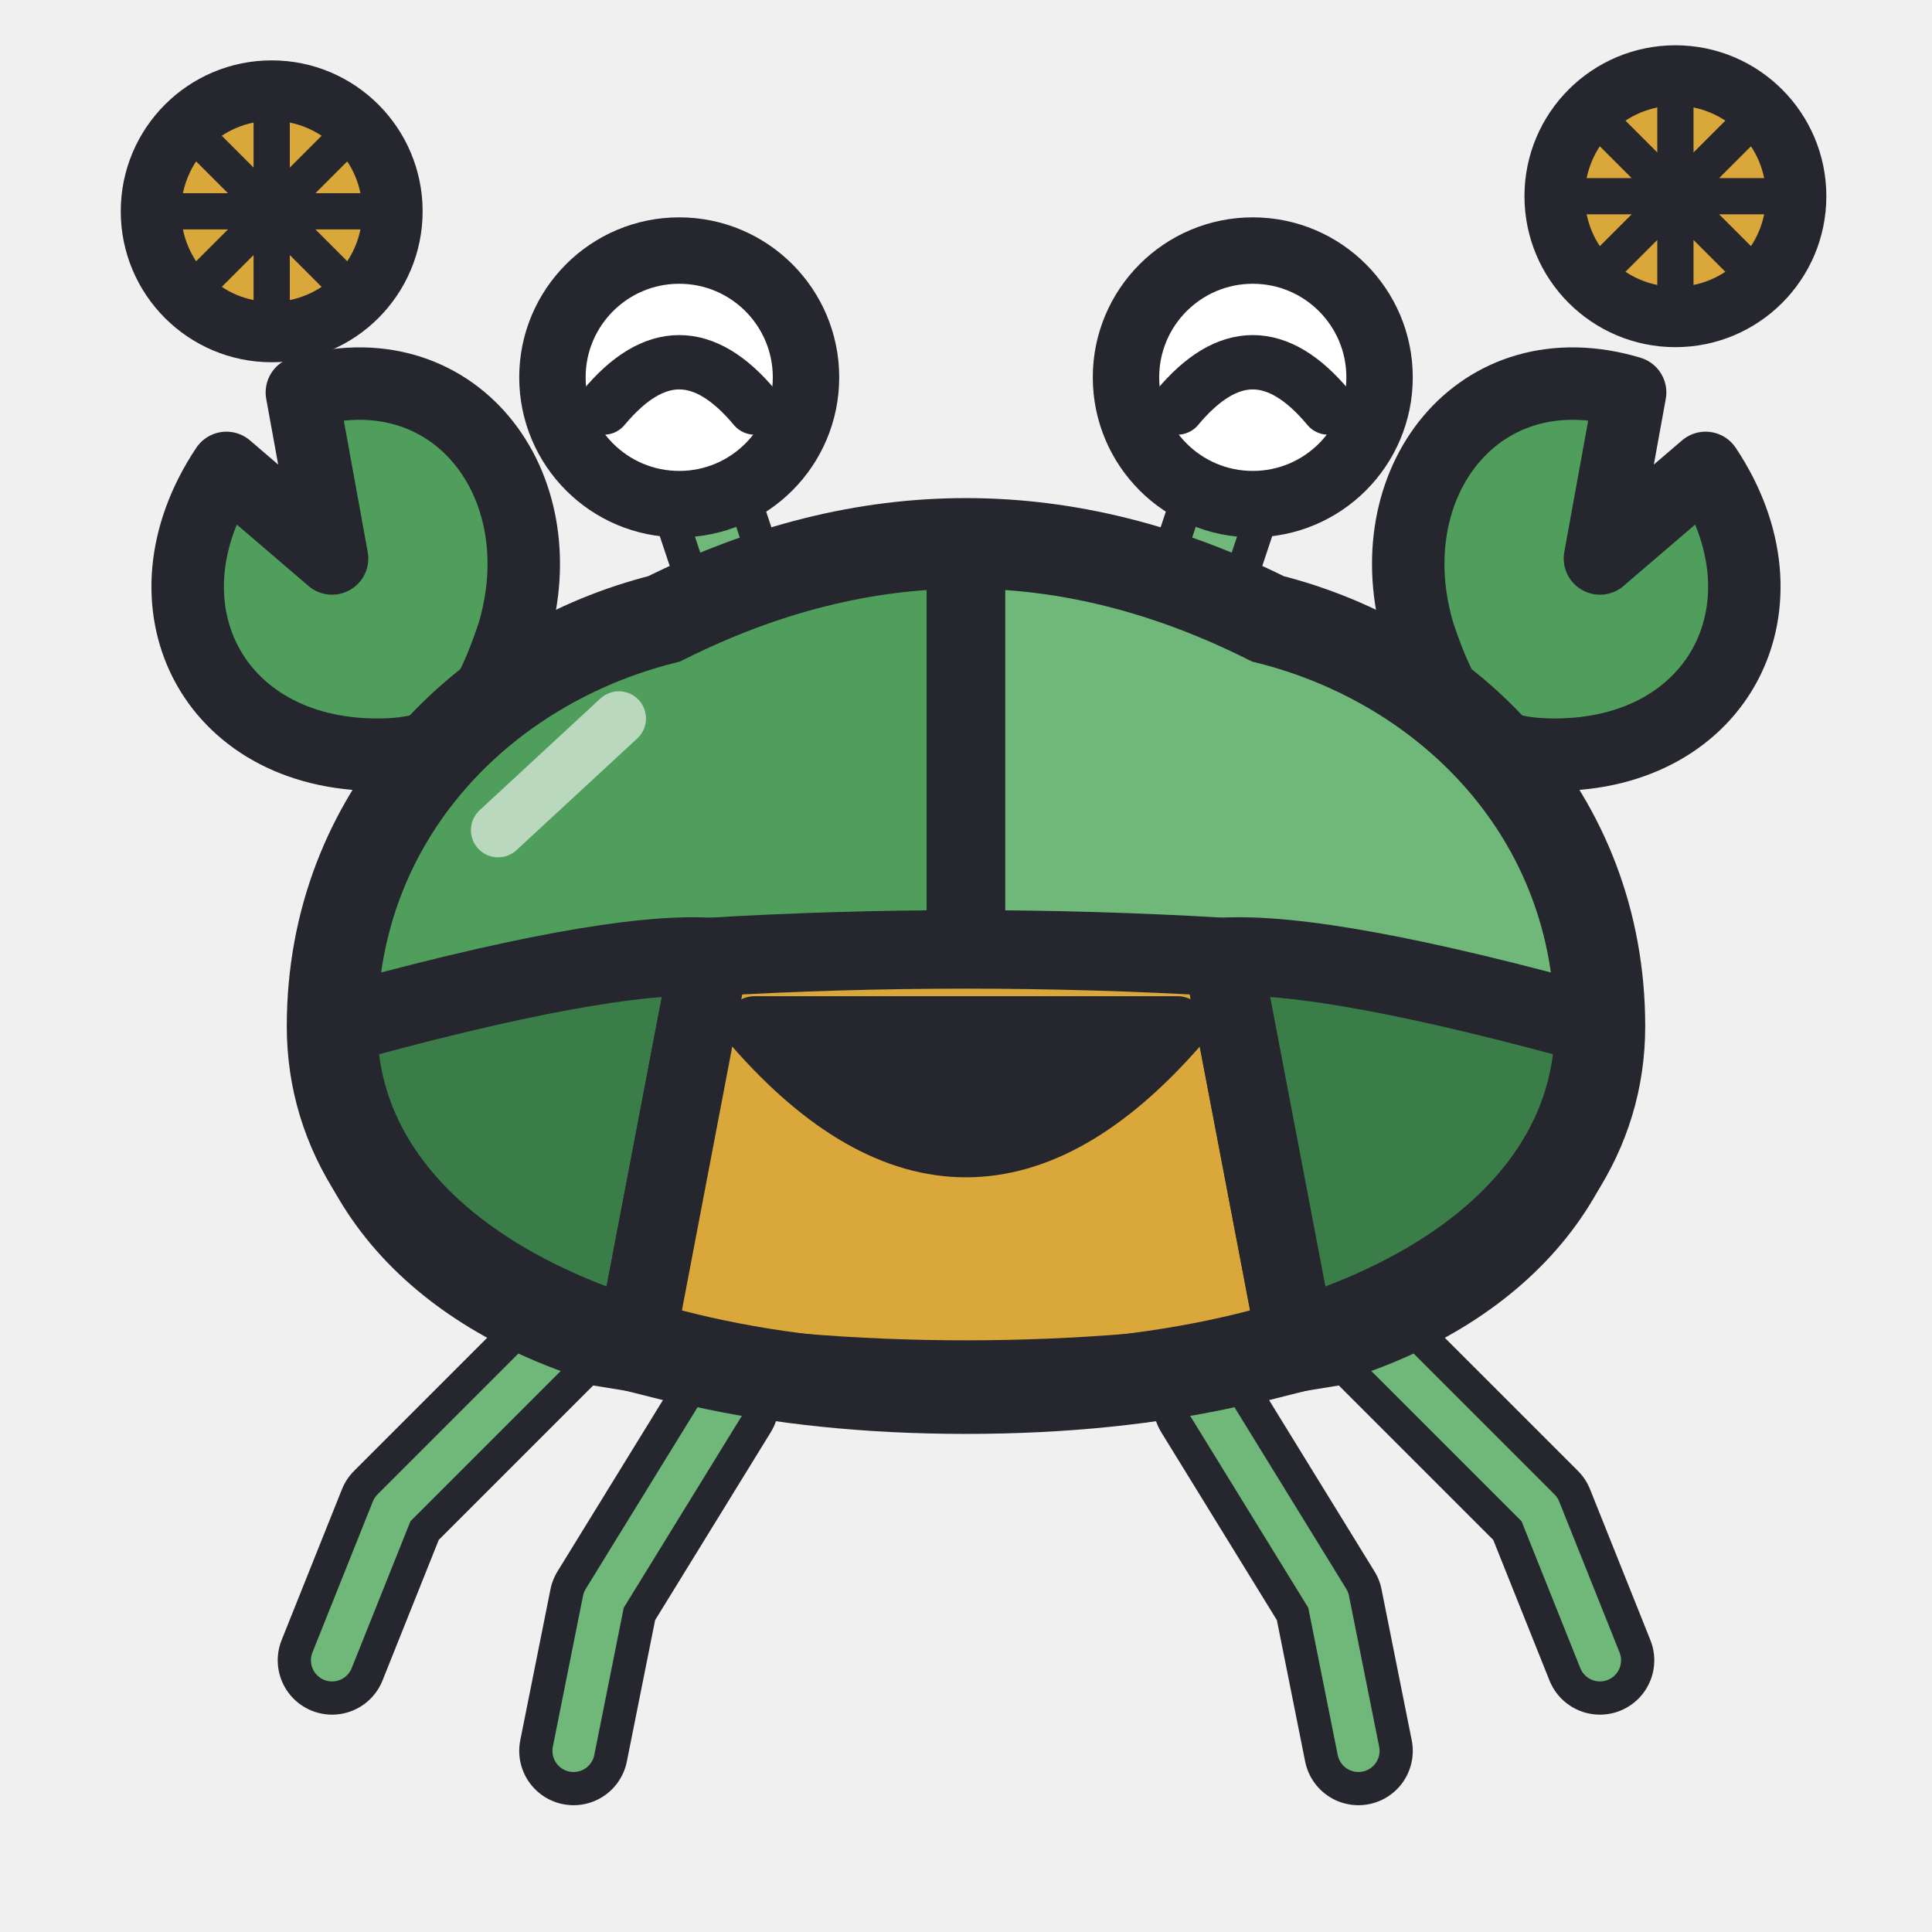
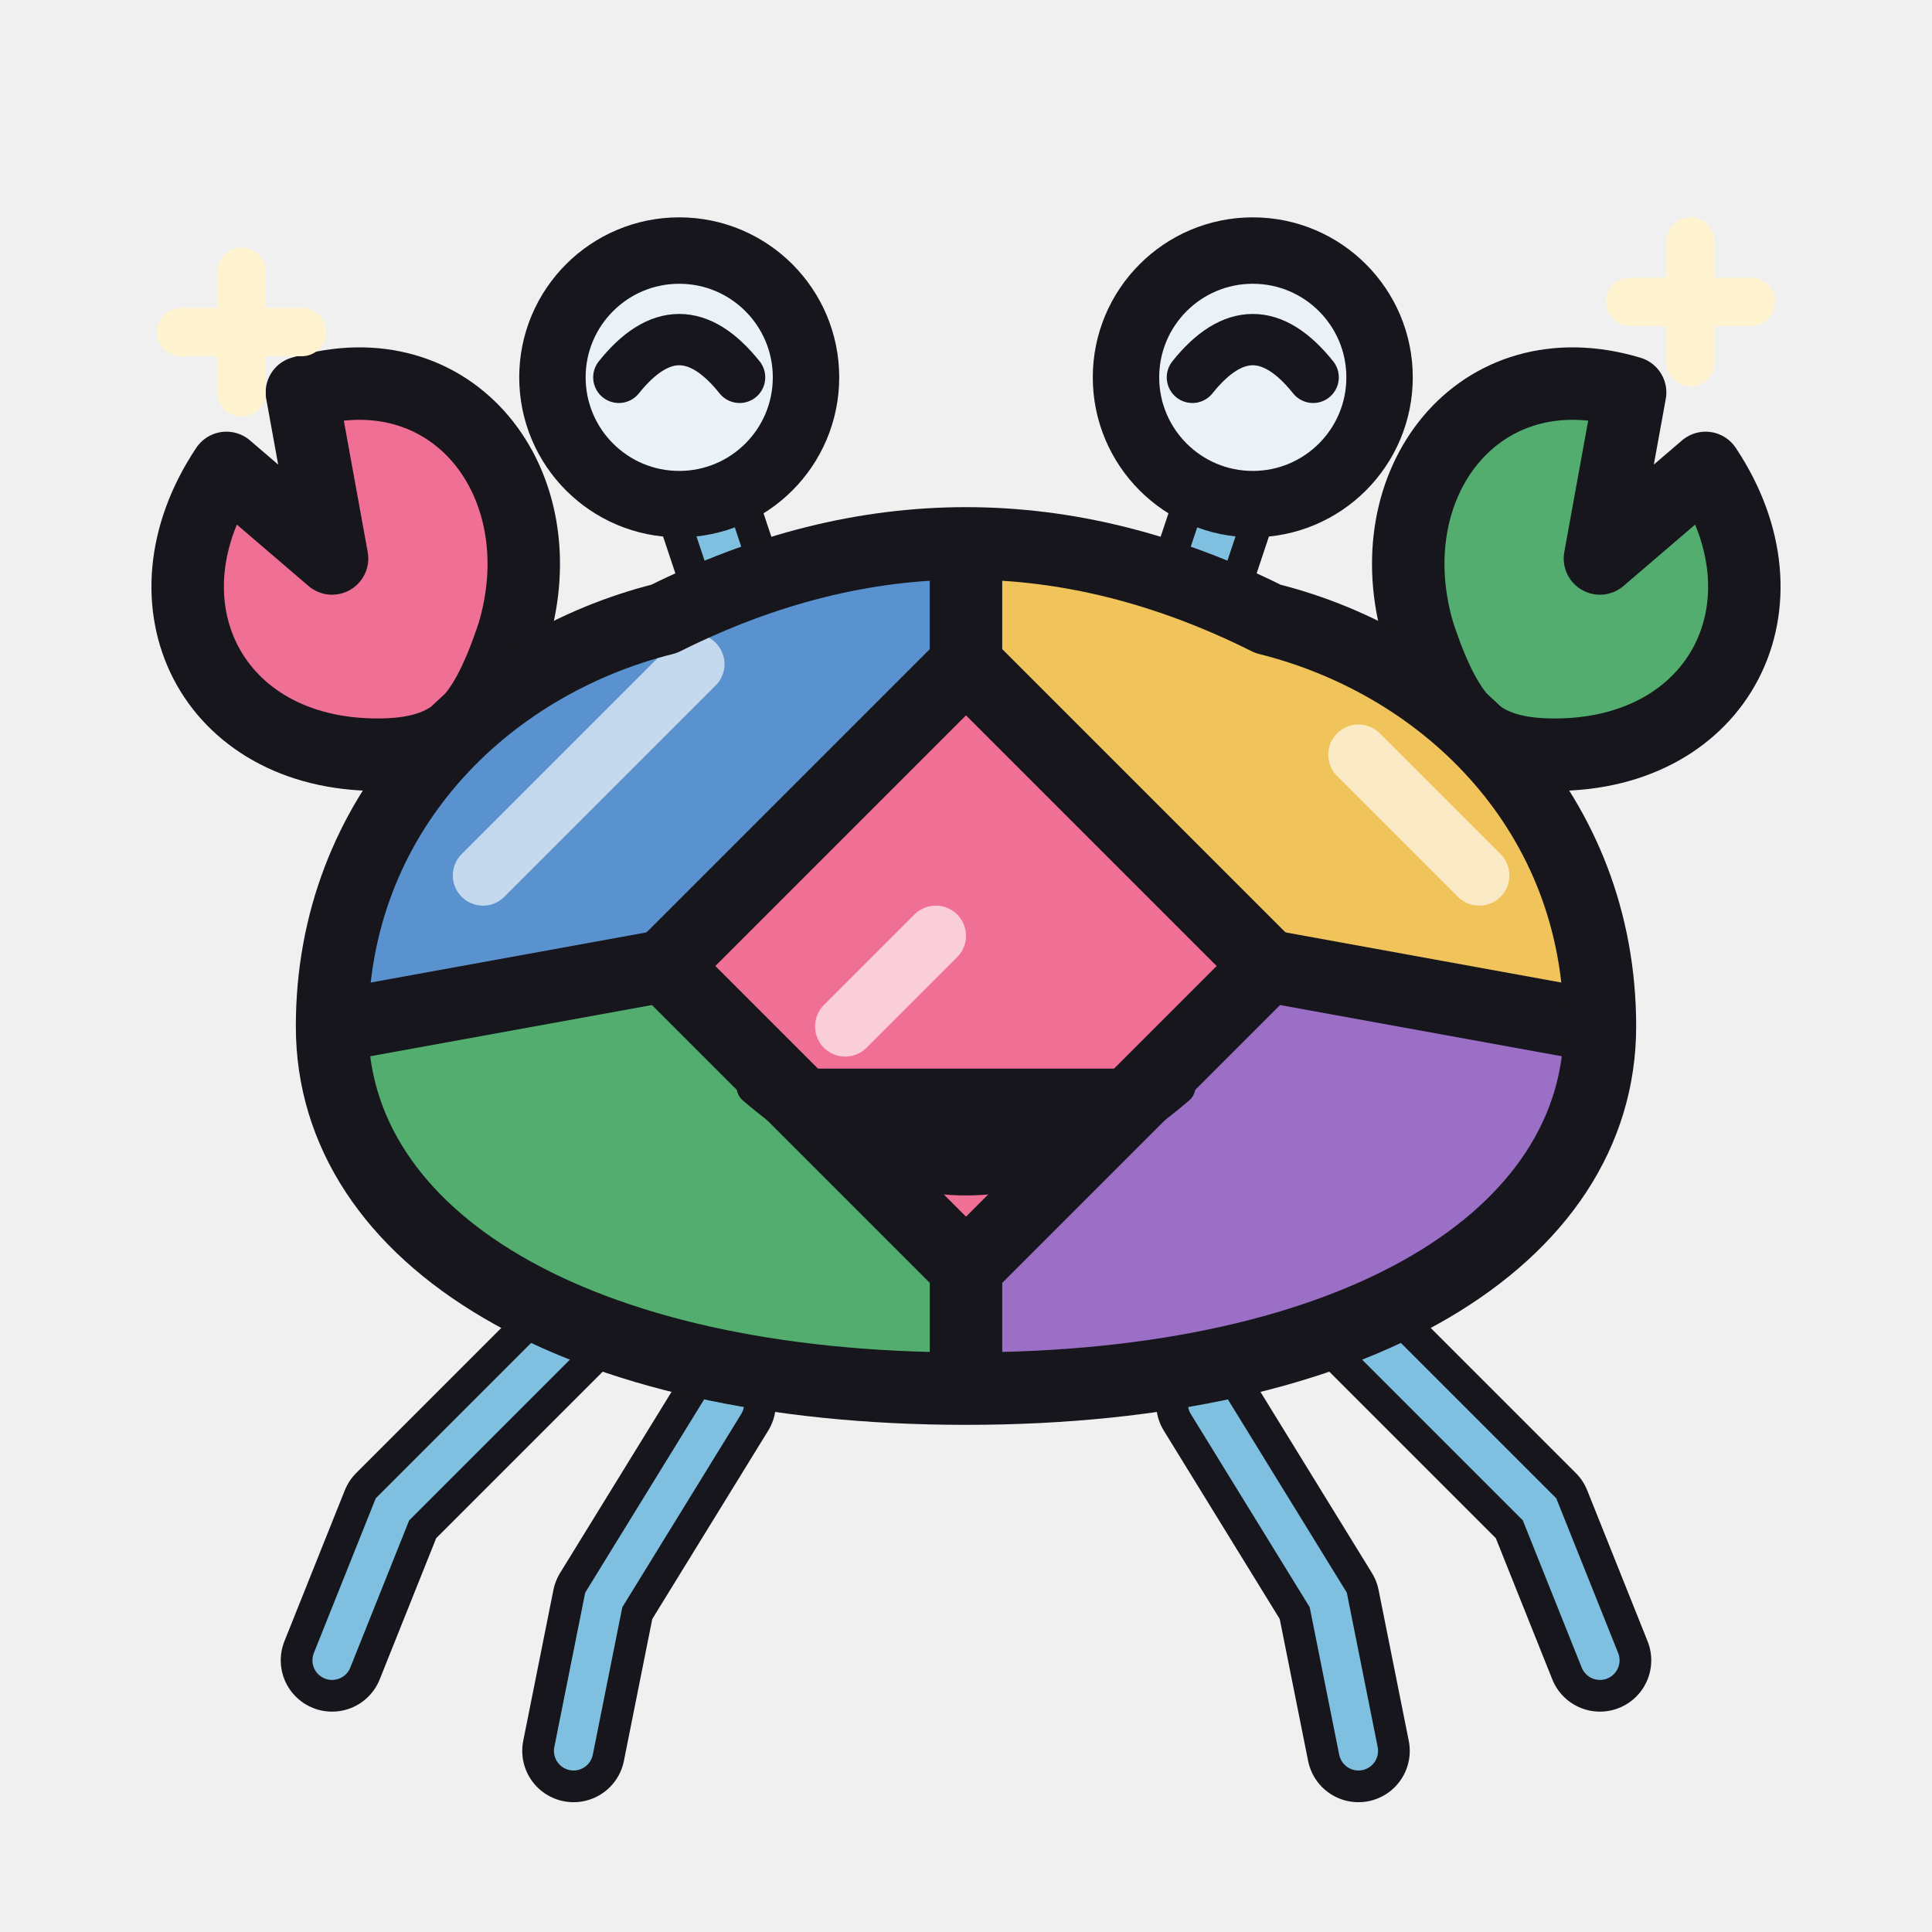
<svg xmlns="http://www.w3.org/2000/svg" viewBox="0 0 64 64">
-   <g fill="none" stroke="#26262e" stroke-width="3.6" stroke-linecap="round" stroke-linejoin="round">
+   <g fill="none" stroke="#16161c" stroke-width="3.4" stroke-linecap="round" stroke-linejoin="round">
    <path d="M19 44 L13 50 L11 55" />
    <path d="M24 46.5 L20 53 L19 58" />
    <path d="M45 44 L51 50 L53 55" />
    <path d="M40 46.5 L44 53 L45 58" />
    <path d="M18 34 L13.5 25" />
    <path d="M46 34 L50.5 25" />
    <path d="M25 21.5 L23 15.5" />
    <path d="M39 21.5 L41 15.5" />
  </g>
-   <g fill="none" stroke="#6fb87a" stroke-width="1.4" stroke-linecap="round" stroke-linejoin="round">
+   <g fill="none" stroke="#7fc0e0" stroke-width="1.3" stroke-linecap="round">
    <path d="M19 44 L13 50 L11 55" />
    <path d="M24 46.5 L20 53 L19 58" />
    <path d="M45 44 L51 50 L53 55" />
    <path d="M40 46.5 L44 53 L45 58" />
    <path d="M18 34 L13.5 25" />
    <path d="M46 34 L50.5 25" />
    <path d="M25 21.5 L23 15.5" />
    <path d="M39 21.5 L41 15.5" />
  </g>
-   <path d="M12.5 25 C7 25 4.5 20 7.5 15.5 L11 18.5 L10 13 C15 11.5 18.5 16 17 21 C16 24 15 25 12.5 25 Z" fill="#4f9e5c" stroke="#26262e" stroke-width="2.4" stroke-linejoin="round" />
-   <path d="M51.5 25 C57 25 59.5 20 56.5 15.5 L53 18.5 L54 13 C49 11.5 45.5 16 47 21 C48 24 49 25 51.5 25 Z" fill="#4f9e5c" stroke="#26262e" stroke-width="2.4" stroke-linejoin="round" />
-   <path d="M11 34 C11 27 16 22 22 20.5 Q27 18 32 18 L32 31.5 Q20 31.5 11 34 Z" fill="#4f9e5c" stroke="#26262e" stroke-width="2.6" />
-   <path d="M32 18 Q37 18 42 20.5 C48 22 53 27 53 34 Q44 31.5 32 31.5 Z" fill="#6fb87a" stroke="#26262e" stroke-width="2.6" />
-   <path d="M11 34 Q20 31.5 23.5 31.7 L21 44.8 C15 43.3 11 39.5 11 34 Z" fill="#3a7d49" stroke="#26262e" stroke-width="2.6" />
-   <path d="M23.5 31.7 Q32 31.2 40.5 31.7 L43 44.8 Q32 46.6 21 44.8 Z" fill="#d9a73a" stroke="#26262e" stroke-width="2.6" />
-   <path d="M40.5 31.7 Q44 31.5 53 34 C53 39.5 49 43.3 43 44.8 Z" fill="#3a7d49" stroke="#26262e" stroke-width="2.6" />
-   <path d="M11 34 C11 27 16 22 22 20.5 Q27 18 32 18 Q37 18 42 20.5 C48 22 53 27 53 34 C53 41 45 46 32 46 C19 46 11 41 11 34 Z" fill="none" stroke="#26262e" stroke-width="3" />
-   <path d="M16.5 27.5 L20.5 23.8" stroke="#ffffff" stroke-width="1.8" stroke-linecap="round" opacity="0.6" />
-   <path d="M25 34 Q32 42 39 34 Z" fill="#26262e" stroke="#26262e" stroke-width="2" stroke-linejoin="round" />
-   <circle cx="22.5" cy="12.5" r="4.2" fill="#ffffff" stroke="#26262e" stroke-width="2.2" />
-   <circle cx="41.5" cy="12.5" r="4.2" fill="#ffffff" stroke="#26262e" stroke-width="2.2" />
-   <path d="M20 13.5 Q22.5 10.5 25 13.5" fill="none" stroke="#26262e" stroke-width="1.8" stroke-linecap="round" />
-   <path d="M39 13.5 Q41.5 10.5 44 13.5" fill="none" stroke="#26262e" stroke-width="1.8" stroke-linecap="round" />
-   <circle cx="9" cy="7" r="4" fill="#d9a73a" stroke="#26262e" stroke-width="2" />
-   <path d="M9 3 L9 11 M5 7 L13 7 M6.2 4.2 L11.8 9.8 M11.8 4.2 L6.2 9.8" stroke="#26262e" stroke-width="1.2" />
-   <circle cx="55.5" cy="6.5" r="4" fill="#d9a73a" stroke="#26262e" stroke-width="2" />
-   <path d="M55.5 2.5 L55.5 10.5 M51.5 6.5 L59.5 6.5 M52.7 3.7 L58.3 9.3 M58.3 3.7 L52.7 9.3" stroke="#26262e" stroke-width="1.2" />
+   <path d="M12.5 25 C7 25 4.5 20 7.5 15.5 L11 18.5 L10 13 C15 11.5 18.5 16 17 21 C16 24 15 25 12.5 25 Z" fill="#f06f95" stroke="#16161c" stroke-width="2.4" stroke-linejoin="round" />
+   <path d="M51.5 25 C57 25 59.5 20 56.5 15.5 L53 18.5 L54 13 C49 11.5 45.5 16 47 21 C48 24 49 25 51.5 25 Z" fill="#52ad6e" stroke="#16161c" stroke-width="2.4" stroke-linejoin="round" />
+   <clipPath id="sgShellW">
+     <path d="M11 34 C11 27 16 22 22 20.5 Q27 18 32 18 Q37 18 42 20.5 C48 22 53 27 53 34 C53 41 45 46 32 46 C19 46 11 41 11 34 Z" />
+   </clipPath>
+   <g clip-path="url(#sgShellW)">
+     <path d="M11 34 C11 27 16 22 22 20.5 Q27 18 32 18 L32 22 L22 32 Z" fill="#5a92cf" />
+     <path d="M32 18 Q37 18 42 20.5 C48 22 53 27 53 34 L42 32 L32 22 Z" fill="#f0c45a" />
+     <path d="M22 32 L32 42 L32 46 C19 46 11 41 11 34 Z" fill="#52ad6e" />
+     <path d="M42 32 L53 34 C53 41 45 46 32 46 L32 42 Z" fill="#9a6fc5" />
+     <path d="M32 22 L42 32 L32 42 L22 32 Z" fill="#f06f95" />
+     <path d="M16 29 L23 22 M45 25 L49 29 M28 34 L31 31" stroke="#ffffff" stroke-width="2" opacity="0.65" stroke-linecap="round" />
+   </g>
+   <g fill="none" stroke="#16161c" stroke-width="2.4" stroke-linejoin="round">
+     <path d="M32 22 L42 32 L32 42 L22 32 Z" />
+     <path d="M32 22 L32 18 M42 32 L53 34 M32 42 L32 46 M22 32 L11 34" />
+     <path d="M11 34 C11 27 16 22 22 20.5 Q27 18 32 18 Q37 18 42 20.5 C48 22 53 27 53 34 C53 41 45 46 32 46 C19 46 11 41 11 34 Z" />
+   </g>
+   <circle cx="22.5" cy="12.5" r="4.2" fill="#eaf2f8" stroke="#16161c" stroke-width="2.2" />
+   <circle cx="41.5" cy="12.5" r="4.2" fill="#eaf2f8" stroke="#16161c" stroke-width="2.2" />
+   <path d="M20.5 12.5 Q22.5 10 24.5 12.5" fill="none" stroke="#16161c" stroke-width="1.7" stroke-linecap="round" />
+   <path d="M39.5 12.5 Q41.5 10 43.5 12.5" fill="none" stroke="#16161c" stroke-width="1.7" stroke-linecap="round" />
+   <path d="M25 36 Q32 42 39 36 Z" fill="#16161c" stroke="#16161c" stroke-width="1.2" stroke-linejoin="round" />
+   <g stroke="#fff4cf" stroke-width="1.6" stroke-linecap="round">
+     <path d="M8 9 L8 13 M6 11 L10 11" />
+     <path d="M56 8 L56 12 M54 10 L58 10" />
+   </g>
</svg>
